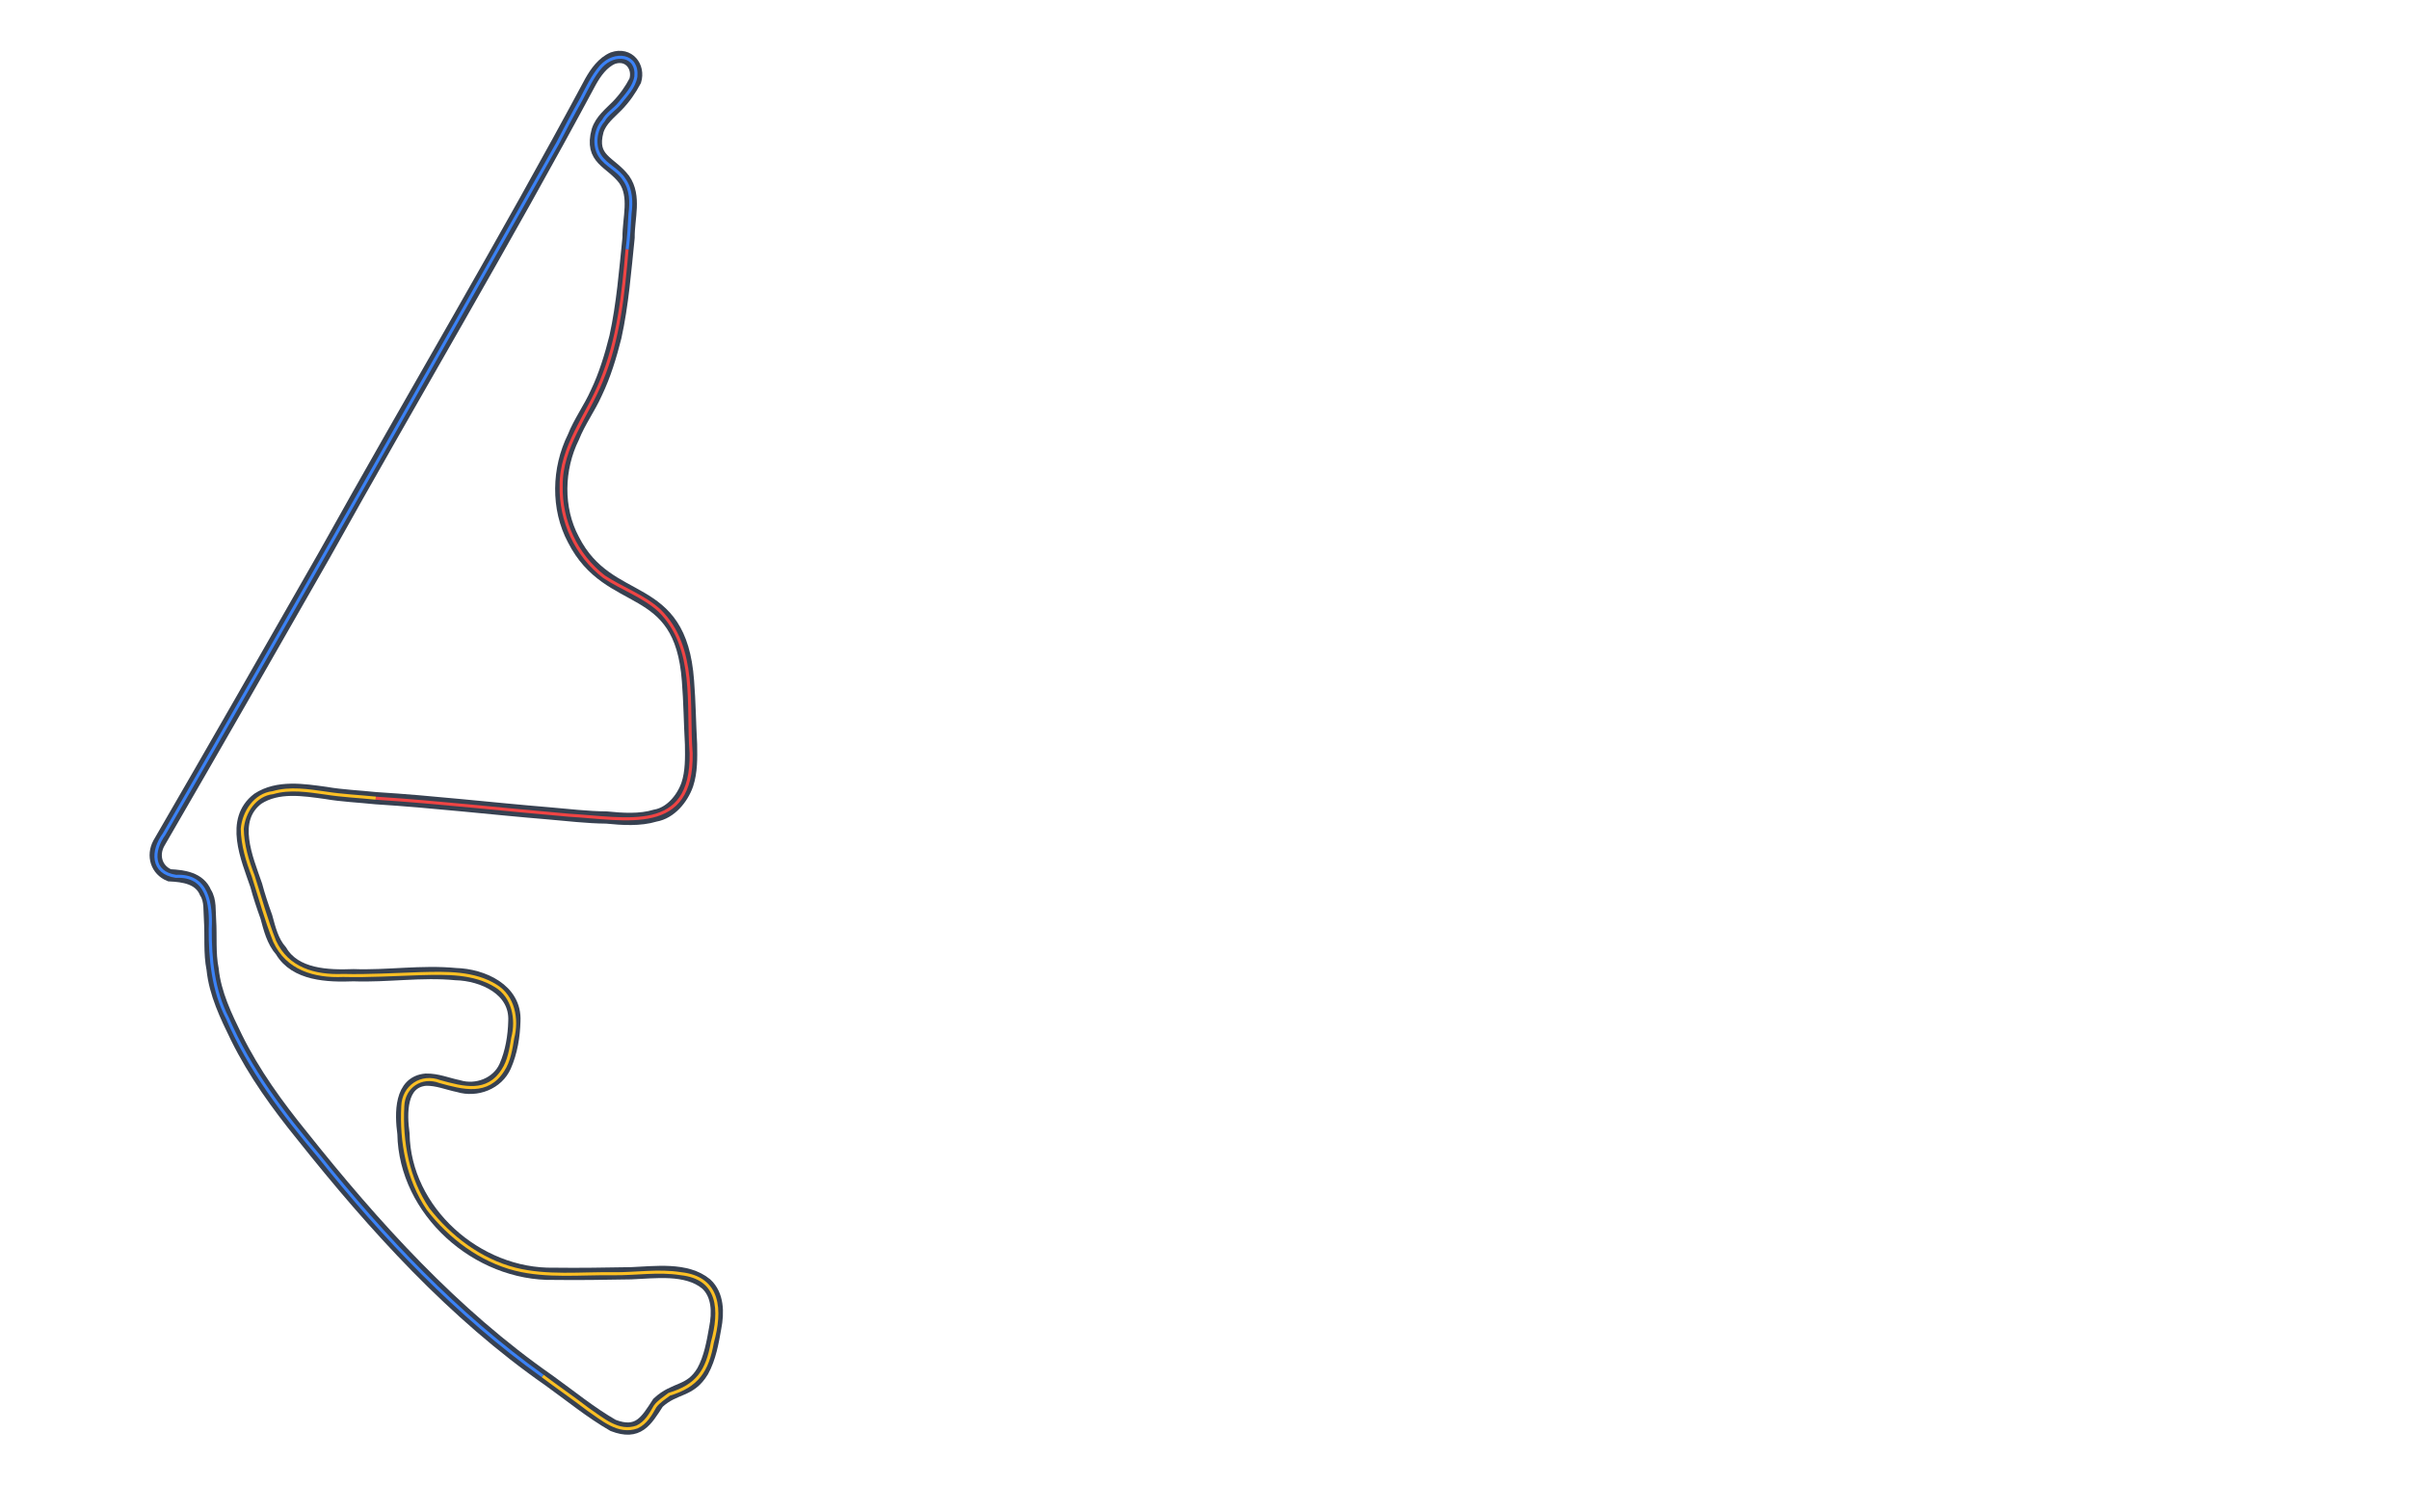
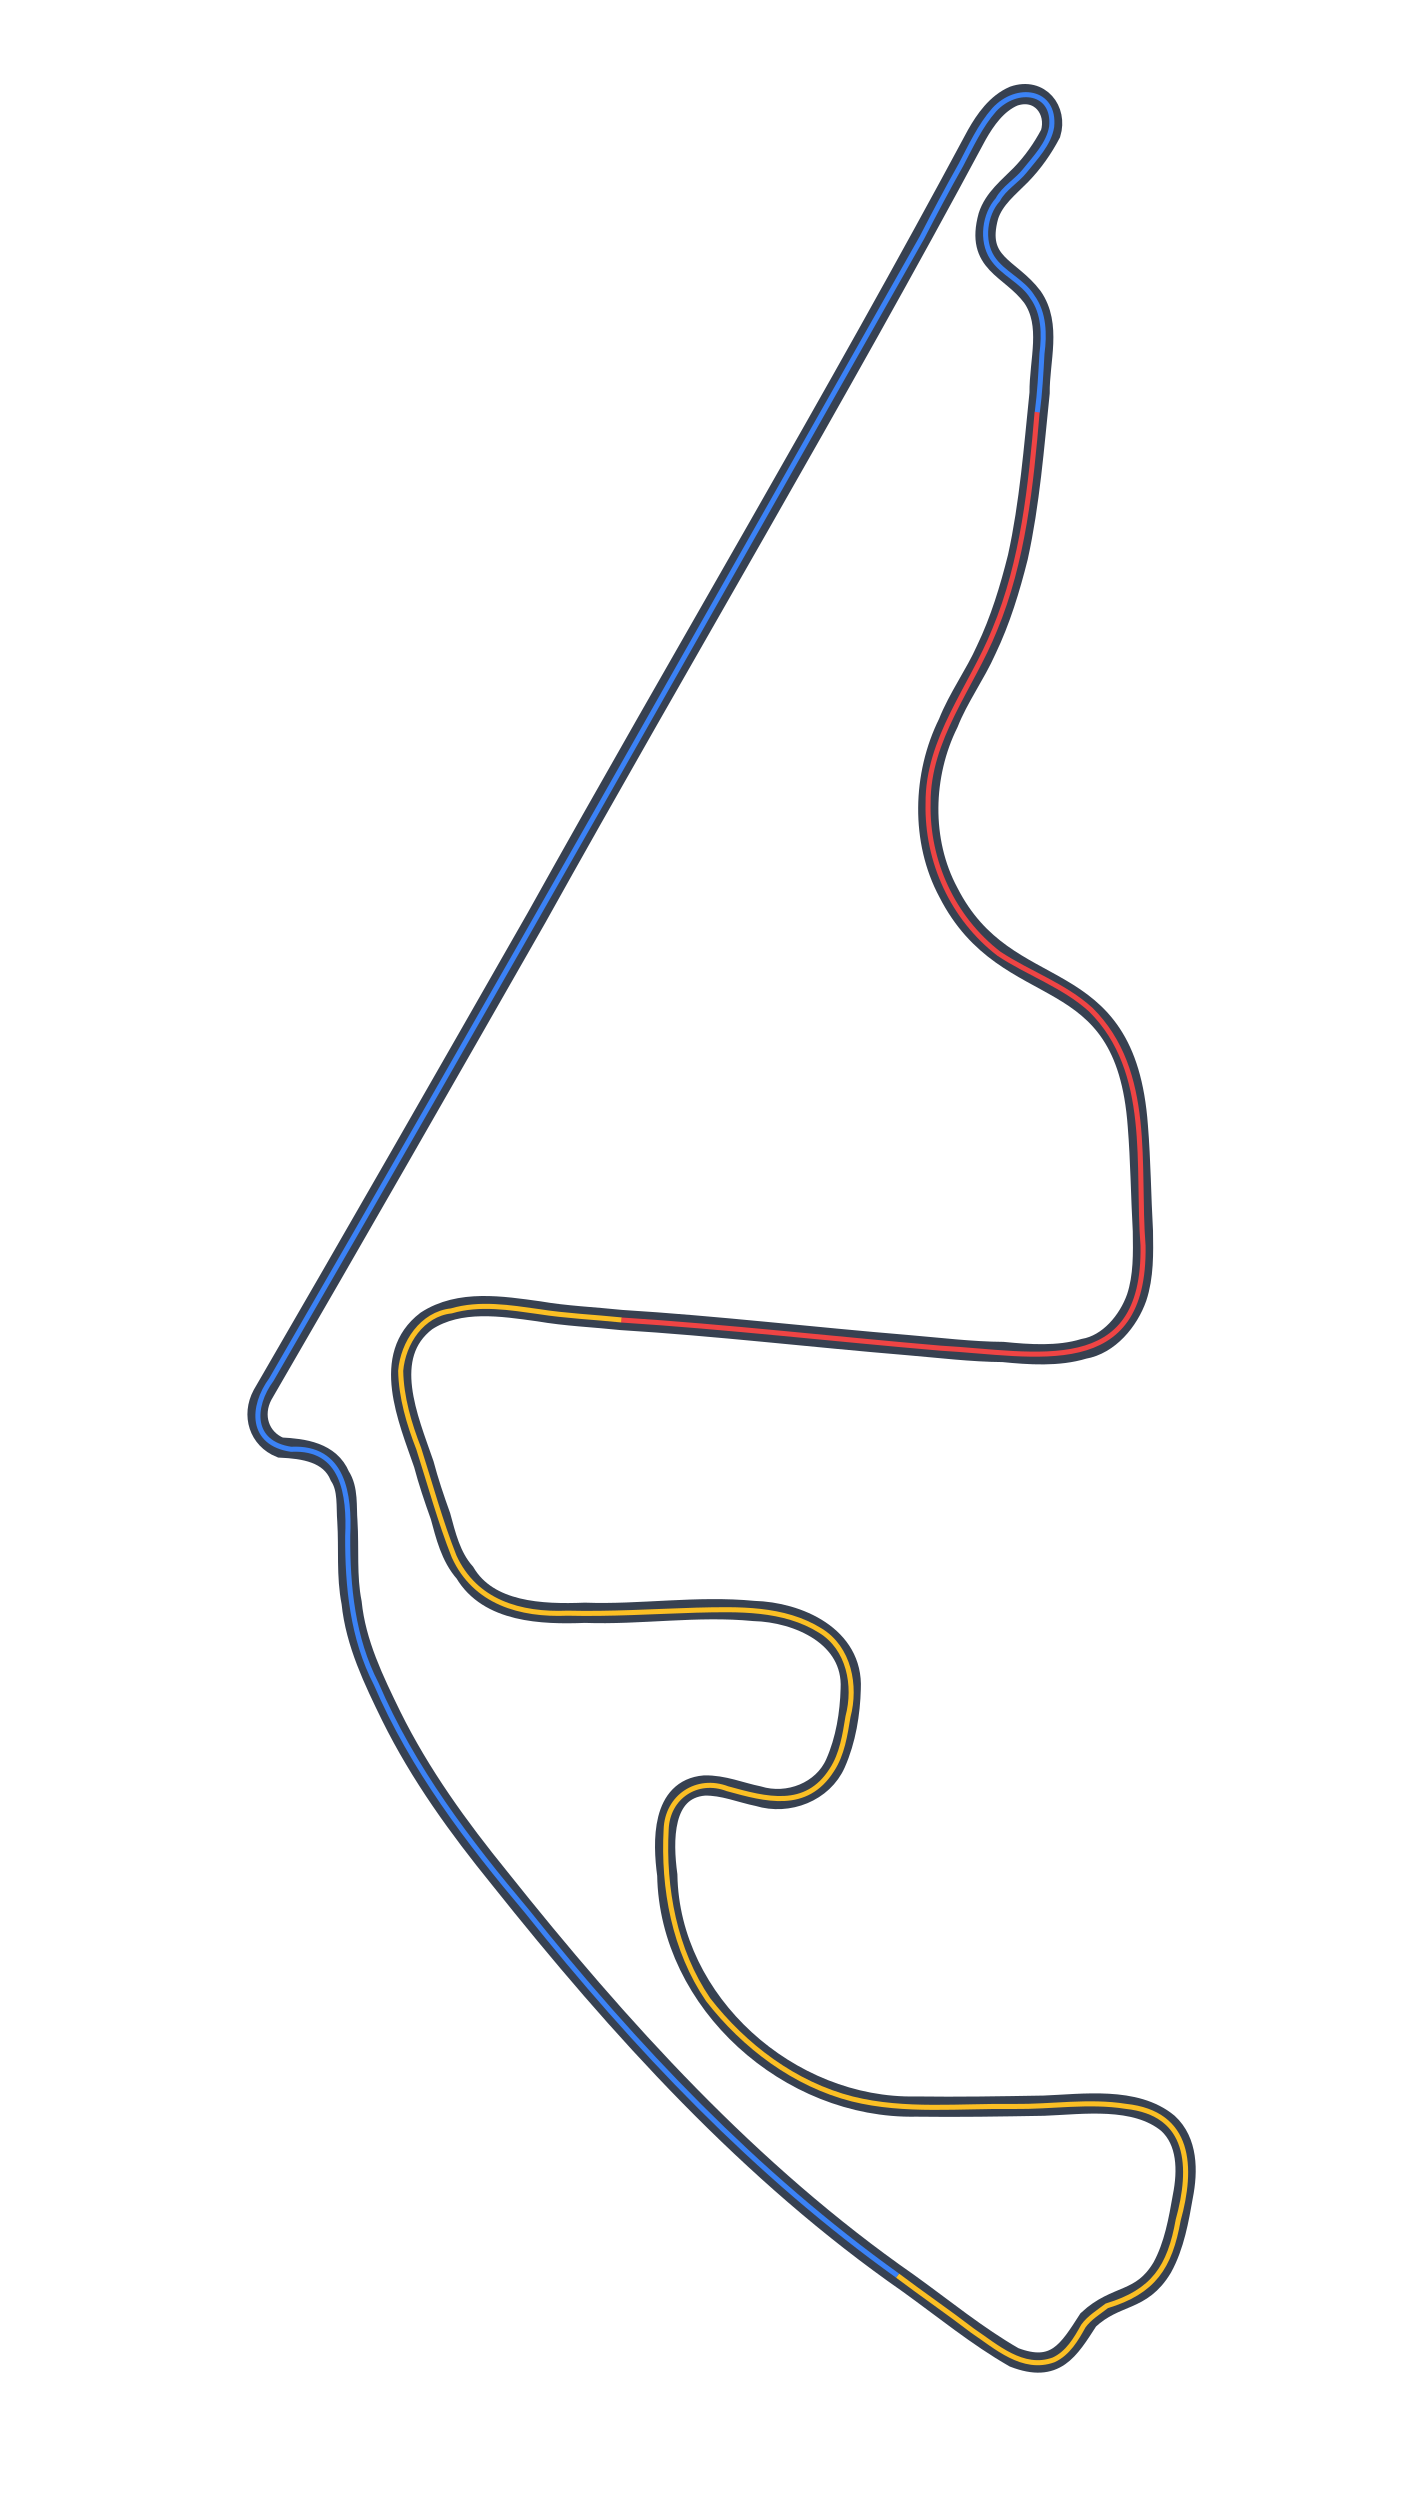
- <svg xmlns="http://www.w3.org/2000/svg" version="1.1" id="Layer_1" x="0px" y="0px" viewBox="0 0 1546.2 970.2" style="enable-background:new 0 0 1546.2 970.2;" xml:space="preserve">
+ <svg xmlns="http://www.w3.org/2000/svg" version="1.1" id="Layer_1" x="0px" y="0px" viewBox="0 0 546.2 970.2" style="enable-background:new 0 0 546.2 970.2;" xml:space="preserve">
  <style type="text/css">
	.st0{fill:none;stroke:#374151;stroke-width:7.854;stroke-miterlimit:3.927;}
	.st1{fill:none;stroke:#EF4444;stroke-width:1.964;stroke-miterlimit:3.927;}
	.st2{fill:none;stroke:#3B82F6;stroke-width:1.964;stroke-miterlimit:3.927;}
	.st3{fill:none;stroke:#FBBF24;stroke-width:1.964;stroke-miterlimit:3.927;}
</style>
  <g transform="rotate(-60 0 0) translate (-600 350) scale(0.5 0.5)">
    <path vector-effect="non-scaling-stroke" class="st0" d="M553.8,229.8c33.1,66.5,62.6,135.2,94.3,202.3  c10.4,22.1,20.3,45.5,32.4,66.8c8.4,18.6,18.4,39,33.4,53c12.7,15.3,36.2,19.2,55,15.7c17-3.5,32.4-12.8,47.1-21.6  c22.6-14.8,46.4-28.8,68.7-44.2c109.6-74.3,28.3-133,83.5-218c23.9-38.6,68.9-63,113.9-65.8c20.8-3.1,43-0.7,63.8-2.9  c25.2-1.9,50.4-7.8,74.6-14.7c40.7-12.9,80.1-31.8,118.8-49.1c21.6-12.8,50.5-18.2,61.8-42.2c11.3-26.8-0.1-51.1,37.3-60.9  c13.9-3,27.4,2.6,40.3,5.9c13.1,3.3,26.3,4.4,39.3,3.9c18.3-4.3,27-25.2,10.8-39.3c-11.5-8.6-26.9-9.9-40.3-9.8  c-232,7.4-465.2,4.3-697.1,7.9c-142.6,0.7-285,1.3-427.1,1c-18,0.6-31,14.7-28.5,32.4c8.3,16.1,16.1,35.2,3.9,51.1  c-5.4,10.8-18.3,16.2-27.5,22.6c-17.6,11.7-37.3,20.6-53,34.4c-25.7,18.5-43.7,45.2-60.9,70.7c-28.2,42.3-48.9,88.7-66.8,135.5  C76.8,503.5,30.4,647.6,17.8,796.4c-3.4,34-8.9,67.1-8.8,100.1c5.4,33.9,25.6,33.9,54,35.3c28.5,8.7,32,28.9,63.8,29.4  c19.5-0.4,38.7-7.5,56-13.8c19.1-6.5,38.7-18.1,43.2-38.3c5.5-32.4-20.2-64.7-36.3-90.3c-17.1-28.5-34.3-57.1-50.1-85.4  c-51.1-84.4-26-206.2,59-257.2c20.8-16.1,55.5-37.2,74.6-9.8c7.6,12.5,9.3,27.2,13.7,40.3c5.5,23.9,28.1,41.8,52.1,39.2  c19.7-2.1,39.3-9.6,56-18.7c36.3-18.6,31.1-65.1,14.7-95.3c-18.3-40.2-46.7-74.9-66.8-112.9c-17.8-28.2-37.2-65-19.6-96.2  c5.2-15.7,17.8-27.5,28.5-38.3c9.3-11,19-22,28.5-31.4c24.5-28.2,55.9-71,97.2-53.9c27.5,13.9,39.4,45.5,50.1,71.7  C535.2,191.5,545.1,210.2,553.8,229.8z" />
    <path vector-effect="non-scaling-stroke" class="st1" d="M553.8,229.8c36.8,74.4,69.9,150.8,105.1,225.8  c33.4,66.2,57,150.3,147.3,96.2c51-35.1,121-61,138.4-126.7c6-27.5,0.3-55.8,2-83.5c5.9-44.7,34.2-84.5,73.6-106  c43.1-25.4,95-15.8,142.4-22.6c57.2-7.4,111.1-31.6,163-56" />
    <path vector-effect="non-scaling-stroke" class="st2" d="M1325.5,157.2c13.8-5.7,28-12.9,41.2-19.6c13.8-5.7,28.1-14.3,34.4-28.5  c7-12.9,4-29.1,10.8-42.2c7.1-14,26.1-21.9,41.2-18.7c9.9-0.4,19.7,5.4,29.5,6.9c13,1.9,27.6,5.8,40.3,1  c25.8-11.6,14.5-39.5-10.8-45.2c-16.4-3.3-33.5-1.6-50.1-1c-21.2,0.2-42.7,1-63.8,2c-339.9,2.8-680,6.3-1020.1,5.9  c-26.5-2.9-51,10.8-39.3,40.3c22.2,34.2-7.9,57-36.3,71.7c-34,19.4-66.9,43-88.4,76.6c-42.5,57-70.3,123-94.3,189.5  C70.6,521.3,31.8,652,18.7,786.5" />
    <path vector-effect="non-scaling-stroke" class="st3" d="M18.7,786.5c-2.9,23.6-4.8,48.2-7.9,71.7c-1.5,22-7.6,49.5,11.8,65.8  c10,7.1,22.6,7.1,34.4,6.9c7.9,0.8,15.4,5,22.6,7.9c27.6,25.9,50.4,27.4,85.4,14.7c40.7-10.5,76.8-32.8,56-79.5  c-10.3-26.9-29.2-49.7-43.2-74.6c-20.3-36.4-46.3-71.4-57.9-111.9c-12.5-44.4-6.5-93.1,10.8-135.5c20.2-41.9,57.3-73.5,98.2-94.3  c22.2-11.8,47.1,0.4,51.1,25.5c7.8,30,16,61.2,53,62.8c14.6,0.9,28.9-4.8,42.2-9.8c24-6.5,46.5-25.9,47.1-52  c1.2-33.5-17.5-63.6-34.4-91.3c-17.5-28.3-36.1-56.2-52-85.4c-19.7-31-28.5-66.4-5.9-98.2c18.2-23,39.2-44.1,58.9-65.8  c12.8-16,27.6-31.6,45.2-42.2c19.6-9.2,46.4-7.7,59.9,10.8c16.6,15.8,25,38.1,33.4,58.9c7.6,19.9,17.8,39.4,26.5,58.9" />
  </g>
</svg>
